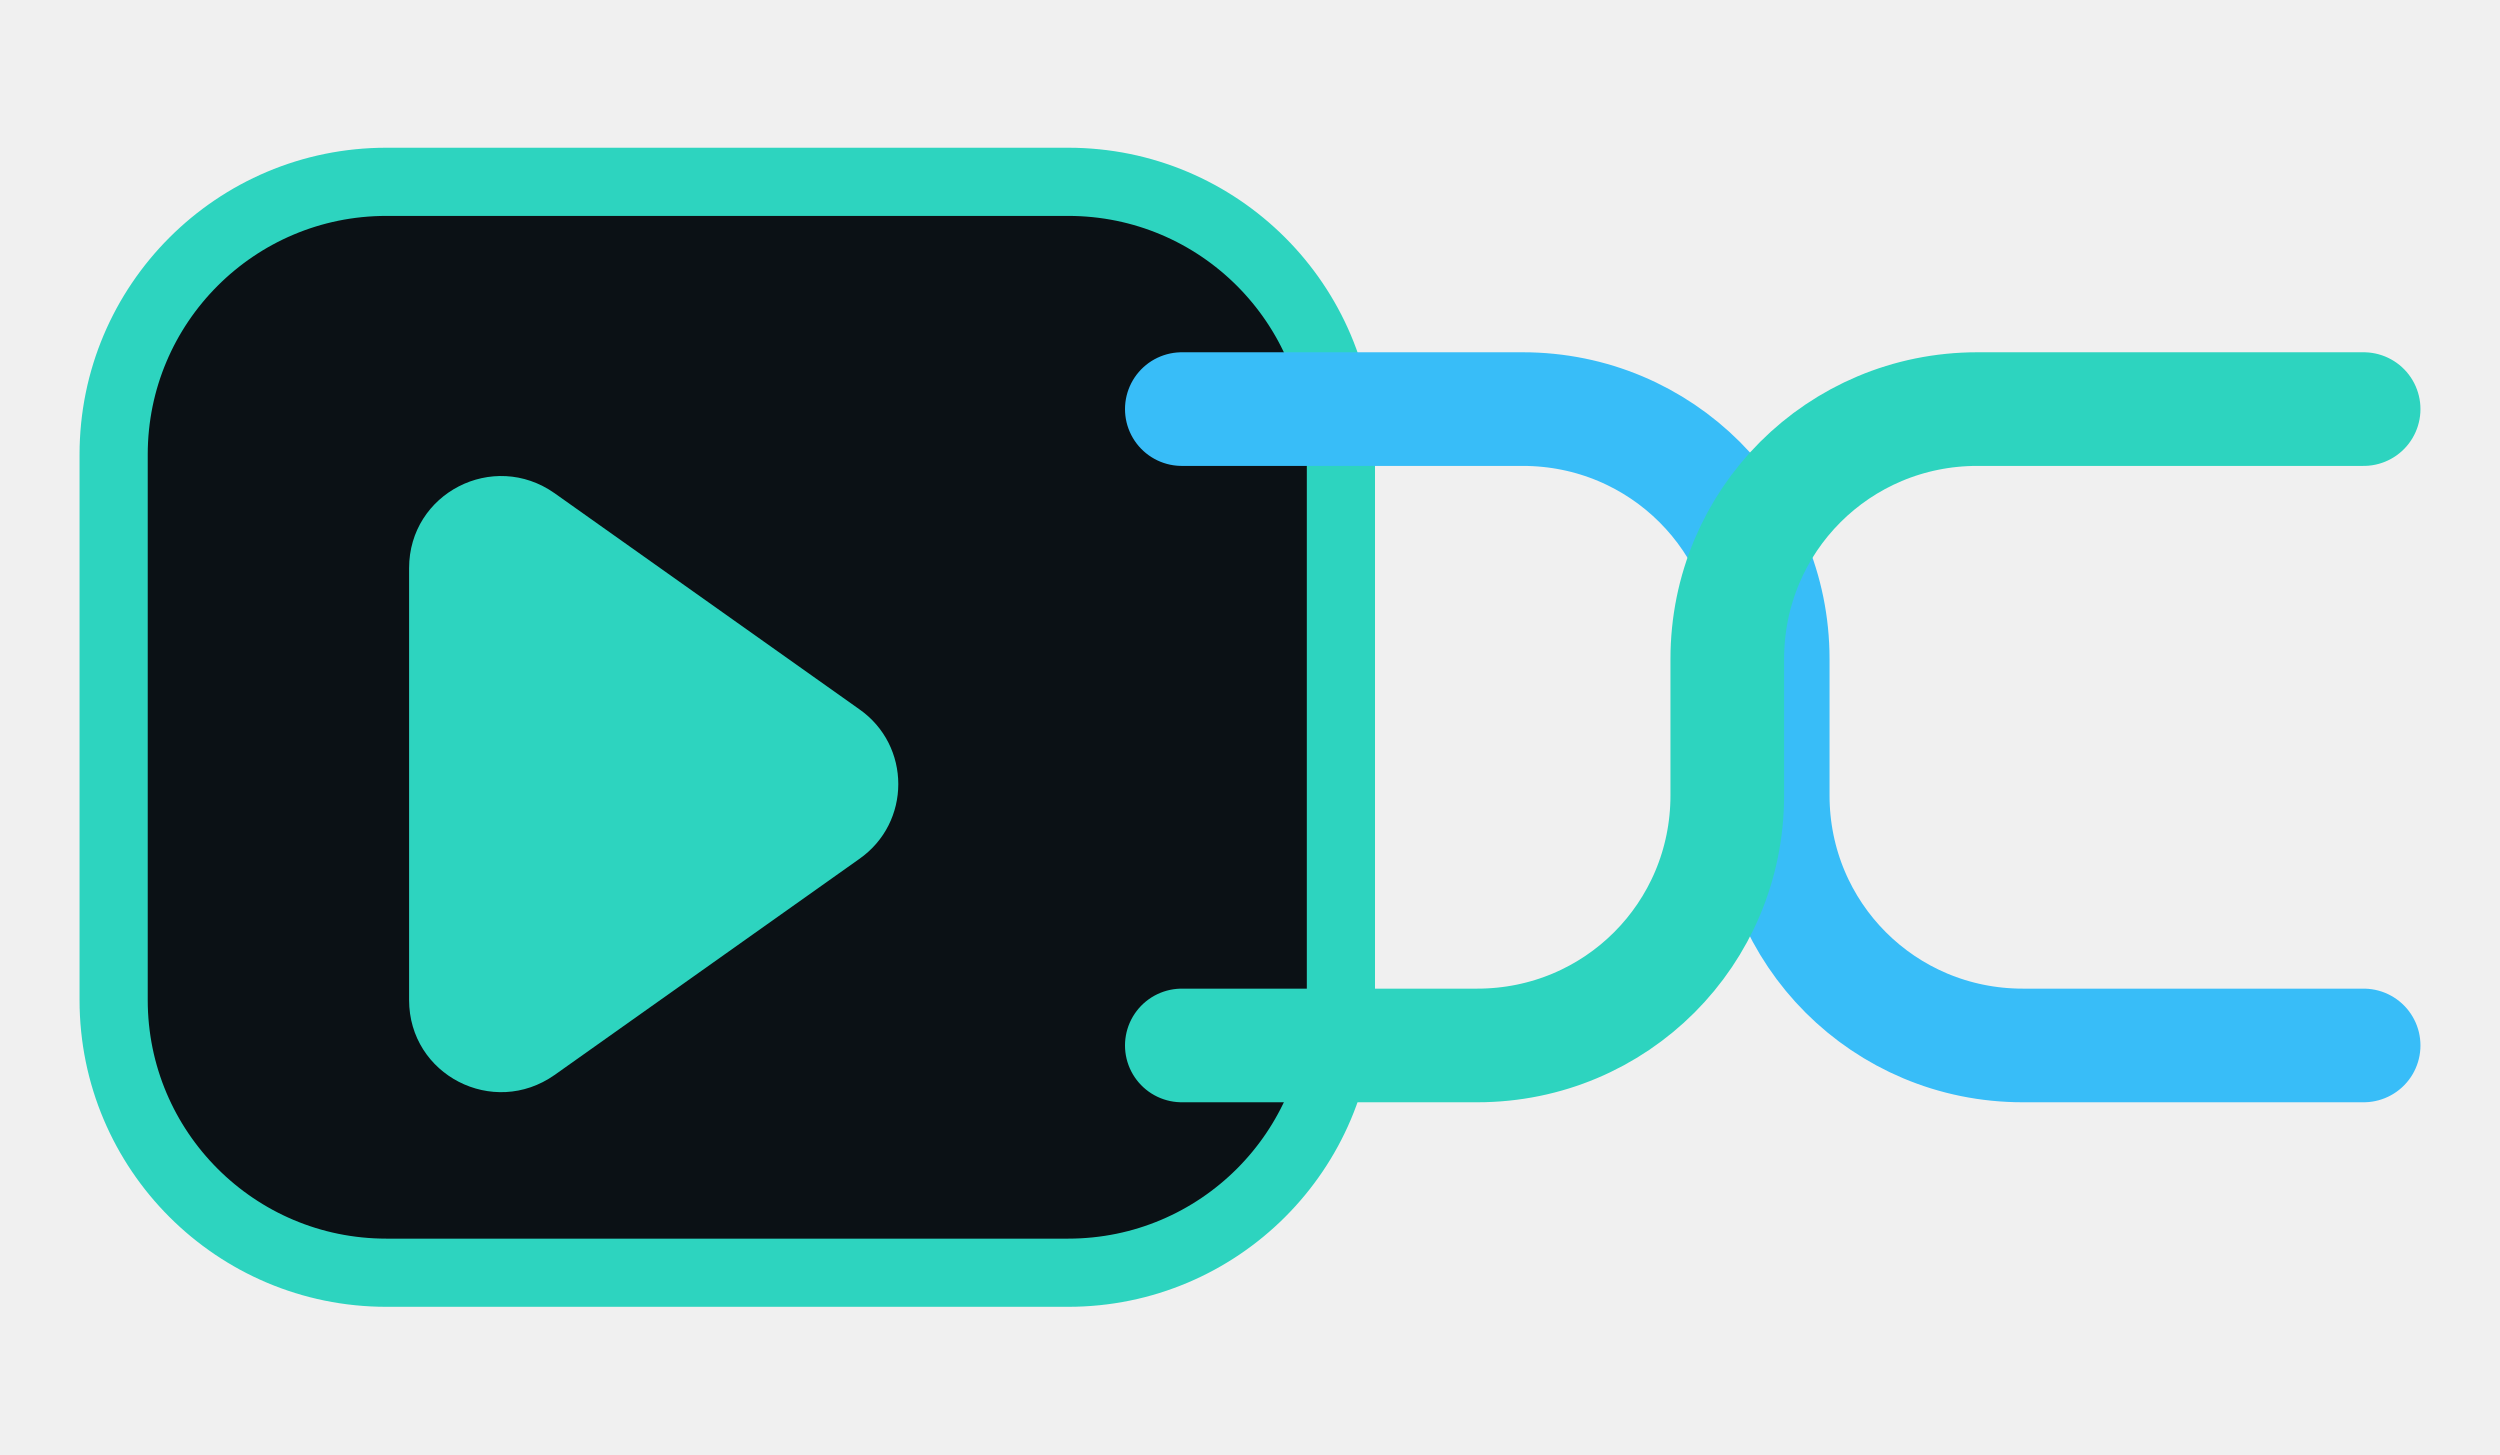
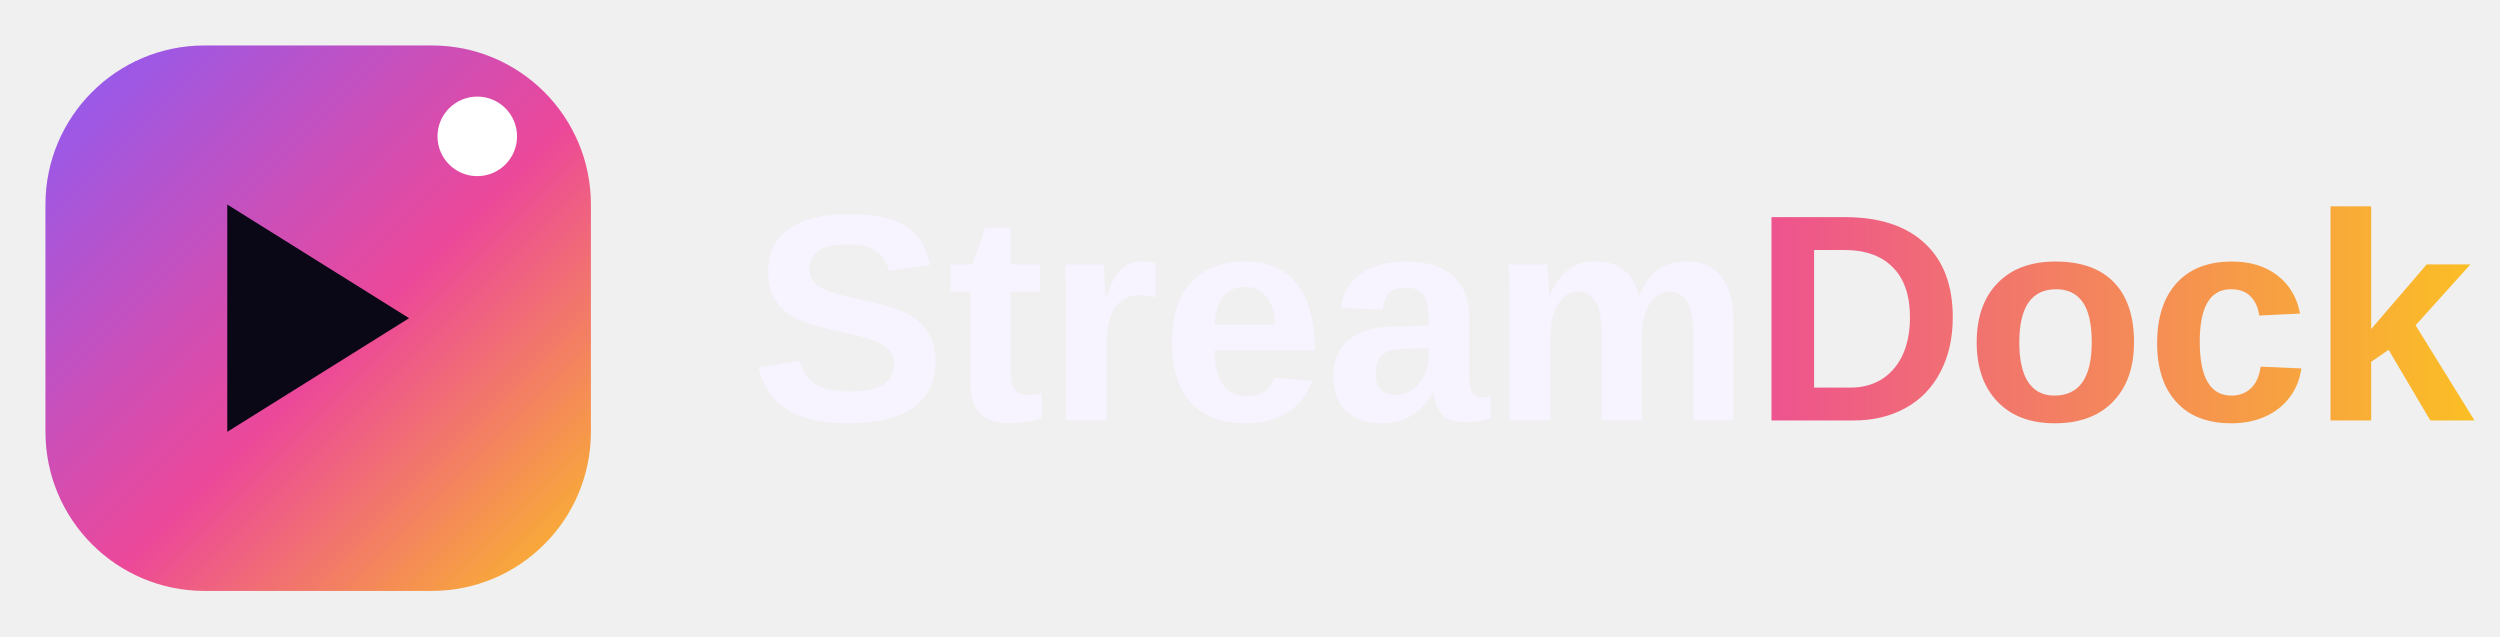
- <svg xmlns="http://www.w3.org/2000/svg" width="110" height="64" viewBox="0 0 110 64" fill="none">
-   <rect x="5" y="8" width="54" height="48" rx="12" fill="#0B1115" stroke="#2DD4BF" stroke-width="3" />
-   <path d="M18 42V25C18 21.7 21.7 19.8 24.4 21.7L37.8 31.2C40.1 32.8 40.1 36.2 37.8 37.8L24.4 47.3C21.7 49.2 18 47.3 18 44V42Z" fill="#2DD4BF" />
-   <path d="M52 18H67C73.1 18 78 22.9 78 29V35C78 41.1 82.9 46 89 46H104" stroke="#38BDF8" stroke-width="5" stroke-linecap="round" />
-   <path d="M52 46H65C71.1 46 76 41.1 76 35V29C76 22.9 80.9 18 87 18H104" stroke="#2DD4BF" stroke-width="5" stroke-linecap="round" />
+ <svg xmlns="http://www.w3.org/2000/svg" width="220" height="56" viewBox="0 0 220 56" fill="none">
+   <defs>
+     <linearGradient id="mark" x1="0" y1="0" x2="1" y2="1">
+       <stop offset="0" stop-color="#8B5CF6" />
+       <stop offset=".55" stop-color="#EC4899" />
+       <stop offset="1" stop-color="#FBBF24" />
+     </linearGradient>
+     <linearGradient id="text" x1="0" y1="0" x2="1" y2="0">
+       <stop offset="0" stop-color="#8B5CF6" />
+       <stop offset=".55" stop-color="#EC4899" />
+       <stop offset="1" stop-color="#FBBF24" />
+     </linearGradient>
+   </defs>
+   <rect x="4" y="4" width="48" height="48" rx="14" fill="url(#mark)" />
+   <path d="M20 18 L36 28 L20 38 Z" fill="#0A0716" />
+   <circle cx="42" cy="12" r="3.5" fill="#fff" />
+   <text x="66" y="37" font-family="'Space Grotesk', 'Segoe UI', Arial, sans-serif" font-size="26" font-weight="700" fill="#F7F3FF">Stream<tspan fill="url(#text)">Dock</tspan>
+   </text>
</svg>
